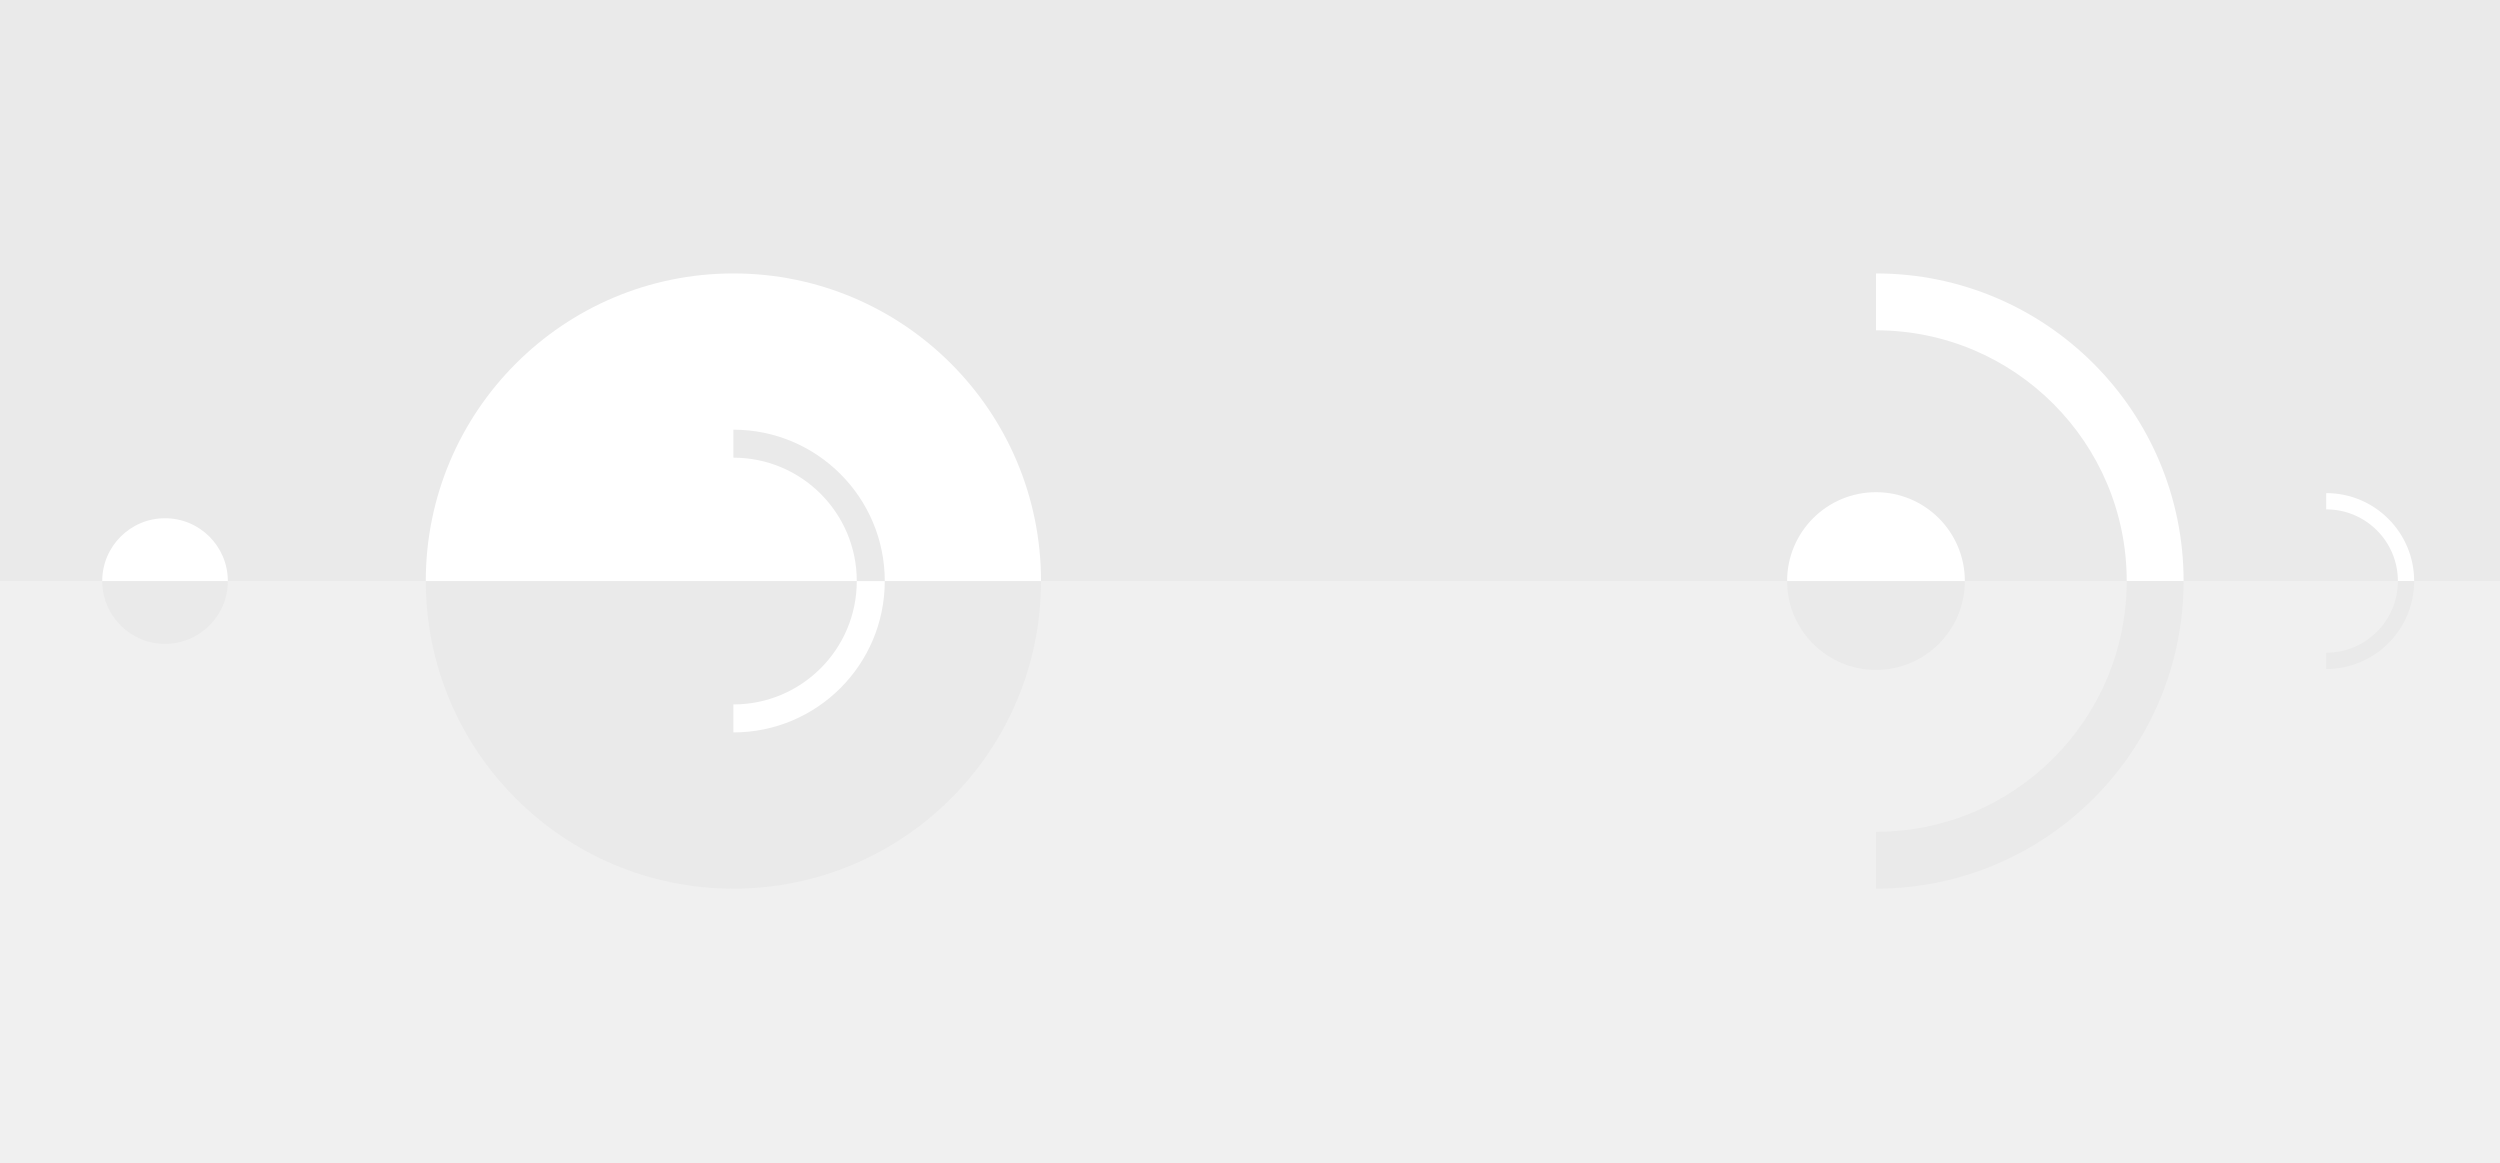
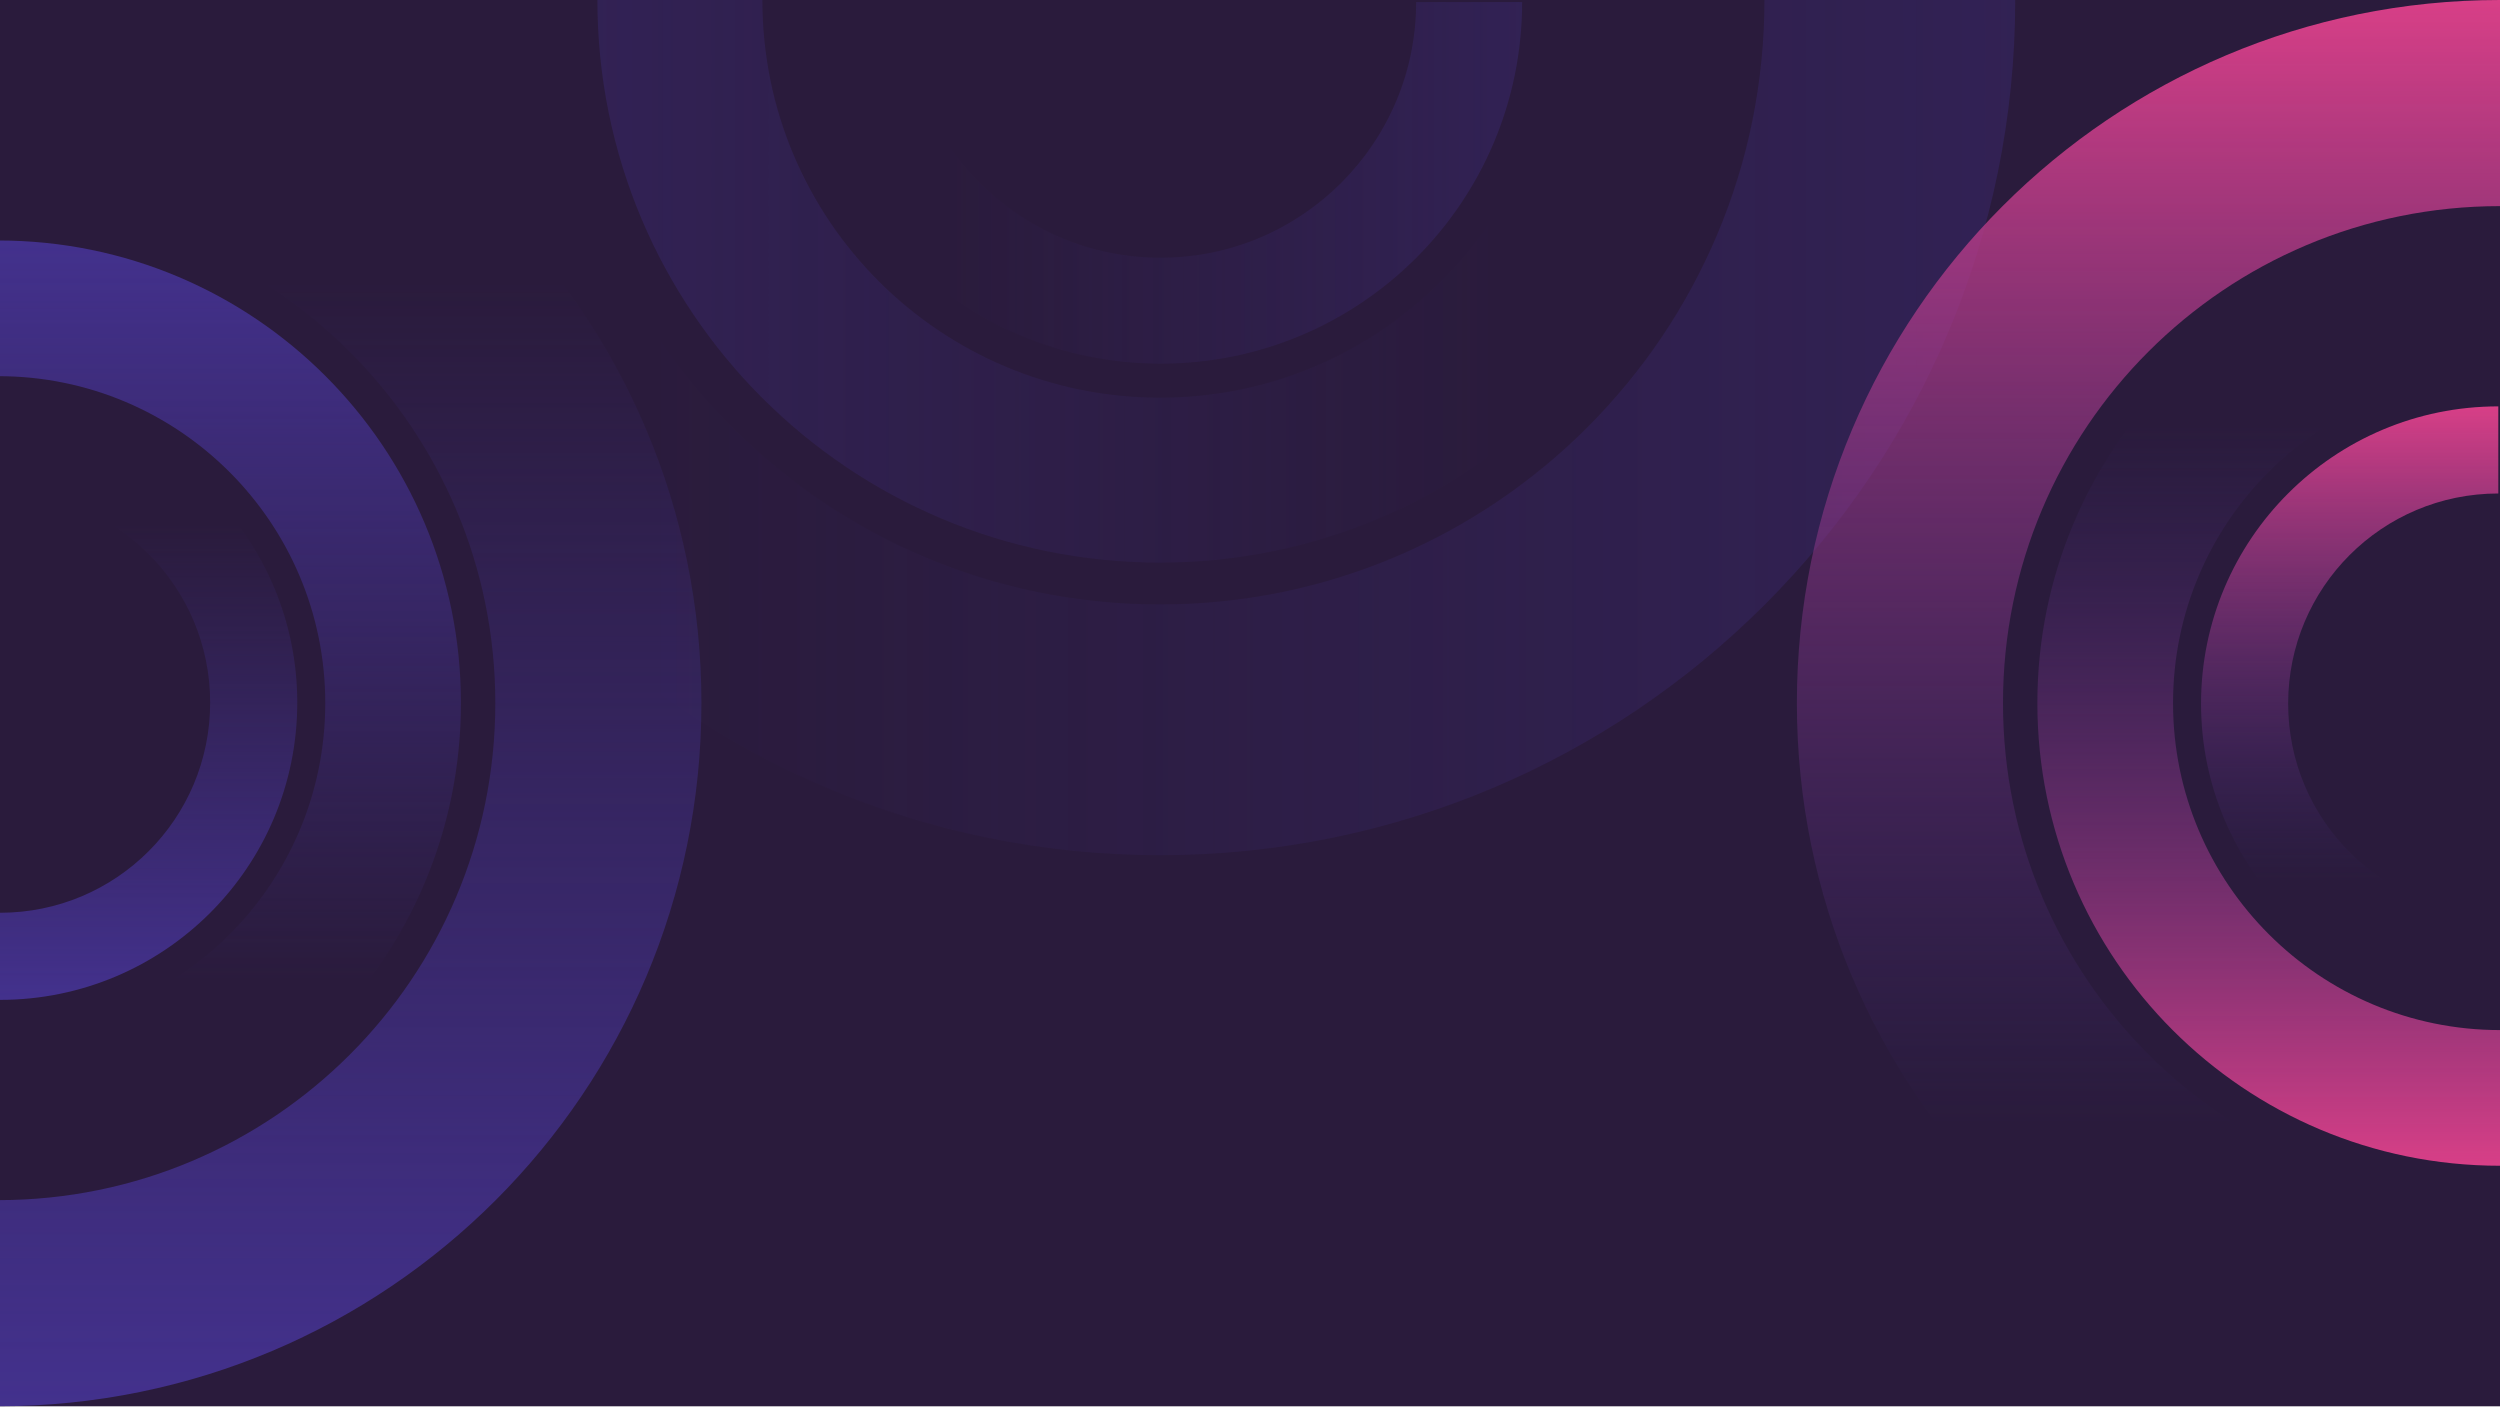
- <svg xmlns="http://www.w3.org/2000/svg" version="1.1" id="Layer_1" x="0px" y="0px" viewBox="0 0 1280 595" style="enable-background:new 0 0 1280 595;" xml:space="preserve">
-   <style type="text/css">
- 	.st0{fill:#EAEAEA;}
- 	.st1{fill:#FFFFFF;}
- </style>
-   <rect class="st0" width="1280" height="297.5" />
-   <path class="st0" d="M375.5,455c86.98,0,157.5-70.52,157.5-157.5H218C218,384.48,288.52,455,375.5,455z" />
-   <path class="st1" d="M375.5,140C288.52,140,218,210.52,218,297.5h315C533,210.52,462.48,140,375.5,140z" />
-   <g>
-     <path class="st0" d="M960.5,343c25.13,0,45.5-20.37,45.5-45.5h-91C915,322.63,935.37,343,960.5,343z" />
-     <path class="st1" d="M960.5,252c-25.13,0-45.5,20.37-45.5,45.5h91C1006,272.37,985.63,252,960.5,252z" />
+ <svg xmlns="http://www.w3.org/2000/svg" xmlns:xlink="http://www.w3.org/1999/xlink" id="Layer_3" data-name="Layer 3" version="1.1" viewBox="0 0 1920 1080">
+   <defs>
+     <style>
+       .cls-1 {
+         fill: url(#linear-gradient);
+       }
+ 
+       .cls-1, .cls-2, .cls-3, .cls-4, .cls-5, .cls-6, .cls-7, .cls-8, .cls-9, .cls-10, .cls-11, .cls-12, .cls-13 {
+         stroke-width: 0px;
+       }
+ 
+       .cls-2 {
+         fill: url(#linear-gradient-4);
+       }
+ 
+       .cls-2, .cls-3, .cls-4 {
+         opacity: .3;
+       }
+ 
+       .cls-3 {
+         fill: url(#linear-gradient-6);
+       }
+ 
+       .cls-4 {
+         fill: url(#linear-gradient-5);
+       }
+ 
+       .cls-5 {
+         fill: #43318d;
+       }
+ 
+       .cls-6 {
+         fill: url(#linear-gradient-2);
+       }
+ 
+       .cls-7 {
+         fill: url(#linear-gradient-3);
+       }
+ 
+       .cls-8 {
+         fill: url(#linear-gradient-8);
+       }
+ 
+       .cls-9 {
+         fill: url(#linear-gradient-9);
+       }
+ 
+       .cls-10 {
+         fill: url(#linear-gradient-7);
+       }
+ 
+       .cls-14 {
+         isolation: isolate;
+       }
+ 
+       .cls-11 {
+         fill: #d83f87;
+       }
+ 
+       .cls-12 {
+         fill: #fff;
+       }
+ 
+       .cls-13 {
+         fill: #2a1b3c;
+       }
+     </style>
+     <linearGradient id="linear-gradient" x1="268.7" y1="1080" x2="268.7" y2="0" gradientUnits="userSpaceOnUse">
+       <stop offset="0" stop-color="#43318d" />
+       <stop offset=".8" stop-color="#43318d" stop-opacity="0" />
+     </linearGradient>
+     <linearGradient id="linear-gradient-2" x1="176.3" y1="895.3" x2="176.3" y2="184.7" gradientUnits="userSpaceOnUse">
+       <stop offset=".2" stop-color="#43318d" stop-opacity="0" />
+       <stop offset="1" stop-color="#43318d" />
+     </linearGradient>
+     <linearGradient id="linear-gradient-3" x1="114.2" y1="767.9" x2="114.2" y2="311.3" gradientUnits="userSpaceOnUse">
+       <stop offset="0" stop-color="#43318d" />
+       <stop offset=".8" stop-color="#43318d" stop-opacity="0" />
+     </linearGradient>
+     <linearGradient id="linear-gradient-4" x1="630.7" y1="1104" x2="630.7" y2="-209.6" gradientTransform="translate(1338 -302.3) rotate(90)" gradientUnits="userSpaceOnUse">
+       <stop offset=".2" stop-color="#43318d" stop-opacity="0" />
+       <stop offset="1" stop-color="#43318d" />
+     </linearGradient>
+     <linearGradient id="linear-gradient-5" x1="518.4" y1="879.3" x2="518.4" y2="15.1" gradientTransform="translate(1338 -302.3) rotate(90)" gradientUnits="userSpaceOnUse">
+       <stop offset="0" stop-color="#43318d" />
+       <stop offset=".8" stop-color="#43318d" stop-opacity="0" />
+     </linearGradient>
+     <linearGradient id="linear-gradient-6" x1="442.8" y1="724.4" x2="442.8" y2="169" gradientTransform="translate(1338 -302.3) rotate(90)" gradientUnits="userSpaceOnUse">
+       <stop offset=".2" stop-color="#43318d" stop-opacity="0" />
+       <stop offset="1" stop-color="#43318d" />
+     </linearGradient>
+     <linearGradient id="linear-gradient-7" x1="-9.6" y1="1035.7" x2="-9.6" y2="-44.3" gradientTransform="translate(1640.4 1035.7) rotate(-180)" gradientUnits="userSpaceOnUse">
+       <stop offset="0" stop-color="#d83f87" />
+       <stop offset=".8" stop-color="#43318d" stop-opacity="0" />
+     </linearGradient>
+     <linearGradient id="linear-gradient-8" x1="-102" y1="851" x2="-102" y2="140.5" gradientTransform="translate(1640.4 1035.7) rotate(-180)" gradientUnits="userSpaceOnUse">
+       <stop offset=".2" stop-color="#43318d" stop-opacity="0" />
+       <stop offset="1" stop-color="#d83f87" />
+     </linearGradient>
+     <linearGradient id="linear-gradient-9" x1="-164.2" y1="723.7" x2="-164.2" y2="267.1" xlink:href="#linear-gradient-7" />
+   </defs>
+   <g class="cls-14">
+     <rect class="cls-13" width="1920" height="1080" />
  </g>
-   <g>
-     <path class="st0" d="M84.5,329.66c17.76,0,32.16-14.4,32.16-32.16H52.34C52.34,315.26,66.74,329.66,84.5,329.66z" />
-     <path class="st1" d="M84.5,265.34c-17.76,0-32.16,14.4-32.16,32.16h64.31C116.66,279.74,102.26,265.34,84.5,265.34z" />
-   </g>
-   <g>
-     <path class="st1" d="M960.5,140v29.12c70.9,0,128.38,57.48,128.38,128.38H1118C1118,210.52,1047.48,140,960.5,140z" />
-     <path class="st0" d="M1088.88,297.5c0,70.9-57.48,128.38-128.38,128.38V455c86.98,0,157.5-70.52,157.5-157.5H1088.88z" />
-   </g>
-   <g>
-     <path class="st1" d="M1191.02,252.47v8.33c20.27,0,36.7,16.43,36.7,36.7h8.33C1236.04,272.63,1215.89,252.47,1191.02,252.47z" />
-     <path class="st0" d="M1227.72,297.5c0,20.27-16.43,36.7-36.7,36.7v8.33c24.87,0,45.03-20.16,45.03-45.03H1227.72z" />
-   </g>
-   <g>
-     <path class="st1" d="M375.5,375v-14.33c34.89,0,63.17-28.28,63.17-63.17H453C453,340.3,418.3,375,375.5,375z" />
-     <path class="st0" d="M438.67,297.5c0-34.89-28.28-63.17-63.17-63.17V220c42.8,0,77.5,34.7,77.5,77.5H438.67z" />
-   </g>
+   <path class="cls-12" d="M-332.6,697.6c-87.1,0-158-70.9-158-158s70.9-158,158-158h4v45.2c17.4.6,34.5,5.3,49.8,13.5,6.4,3.5,12.4,7.5,18,12.1,5.6,4.6,10.7,9.7,15.3,15.3,3.5,4.2,6.6,8.6,9.4,13.3,1.9,3.1,3.6,6.3,5.2,9.6,1.6,3.3,3,6.7,4.3,10.1,3.2,8.8,5.3,17.9,6.3,27.2.4,3.8.6,7.7.6,11.5,0,60.9-48.4,110.6-108.8,112.7v45.2h-4v.3h0Z" />
+   <path class="cls-5" d="M-332.6,693.6c-85,0-154-68.9-154-154s69-154,154-154" />
+   <circle class="cls-12" cx="-332.6" cy="539.6" r="108.8" />
+   <path class="cls-13" d="M-333.2,494.5v-31.8c-42.5,0-76.9,34.4-76.9,76.9s34.4,76.9,76.9,76.9v-31.8c-19.9,0-36.7-12.9-42.7-30.7h42.7v-26.1h-43.5c5.1-19.2,22.6-33.4,43.5-33.4h0Z" />
+   <path class="cls-11" d="M-332.6,430.8v31.9c42.4,0,76.9,34.4,76.9,76.9s-34.4,76.9-76.9,76.9v31.9c60.1,0,108.8-48.7,108.8-108.8s-48.7-108.8-108.8-108.8h0Z" />
+   <path class="cls-1" d="M-1.3,0v158.3c210.4,0,381.7,170.7,381.7,381.7S209.6,921.7-1.3,921.7v158.3c298.3,0,540-241.7,540-540S297,0-1.3,0h0Z" />
+   <path class="cls-6" d="M-1.3,184.7v104.2c138.4,0,251.1,112.3,251.1,251.1S137.5,791.1-1.3,791.1v104.2c196.2,0,355.3-159,355.3-355.3S194.9,184.7-1.3,184.7h0Z" />
+   <path class="cls-7" d="M0,311.3v66.9c89,0,161.4,72.2,161.4,161.4S89.2,701,0,701v66.9c126.1,0,228.3-102.2,228.3-228.3S126.1,311.3,0,311.3h0Z" />
+   <path class="cls-2" d="M1547.7,0h-192.6c0,256-207.7,464.2-464.2,464.2S426.6,256.6,426.6,0h-192.6c0,362.8,294,656.8,656.8,656.8S1547.7,362.8,1547.7,0h0Z" />
+   <path class="cls-4" d="M1323,0h-126.7c0,168.4-136.6,305.4-305.4,305.4S585.5,168.8,585.5,0h-126.7c0,238.7,193.4,432.1,432.1,432.1S1323,238.7,1323,0h0Z" />
+   <path class="cls-3" d="M1169,1.6h-81.4c0,108.2-87.8,196.3-196.3,196.3S695.1,110.1,695.1,1.6h-81.4c0,153.4,124.3,277.7,277.7,277.7S1169,155,1169,1.6h0Z" />
+   <path class="cls-10" d="M1920,1080v-158.3c-210.4,0-381.7-170.7-381.7-381.7s170.7-381.7,381.7-381.7V0C1621.7,0,1380,241.7,1380,540s241.7,540,540,540h0Z" />
+   <path class="cls-8" d="M1920,895.3v-104.2c-138.4,0-251.1-112.3-251.1-251.1s112.3-251.1,251.1-251.1v-104.2c-196.2,0-355.3,159-355.3,355.3s159,355.3,355.3,355.3h0Z" />
+   <path class="cls-9" d="M1918.7,768.7v-66.9c-89,0-161.4-72.2-161.4-161.4s72.2-161.4,161.4-161.4v-66.9c-126.1,0-228.3,102.2-228.3,228.3s102.2,228.3,228.3,228.3h0Z" />
</svg>
